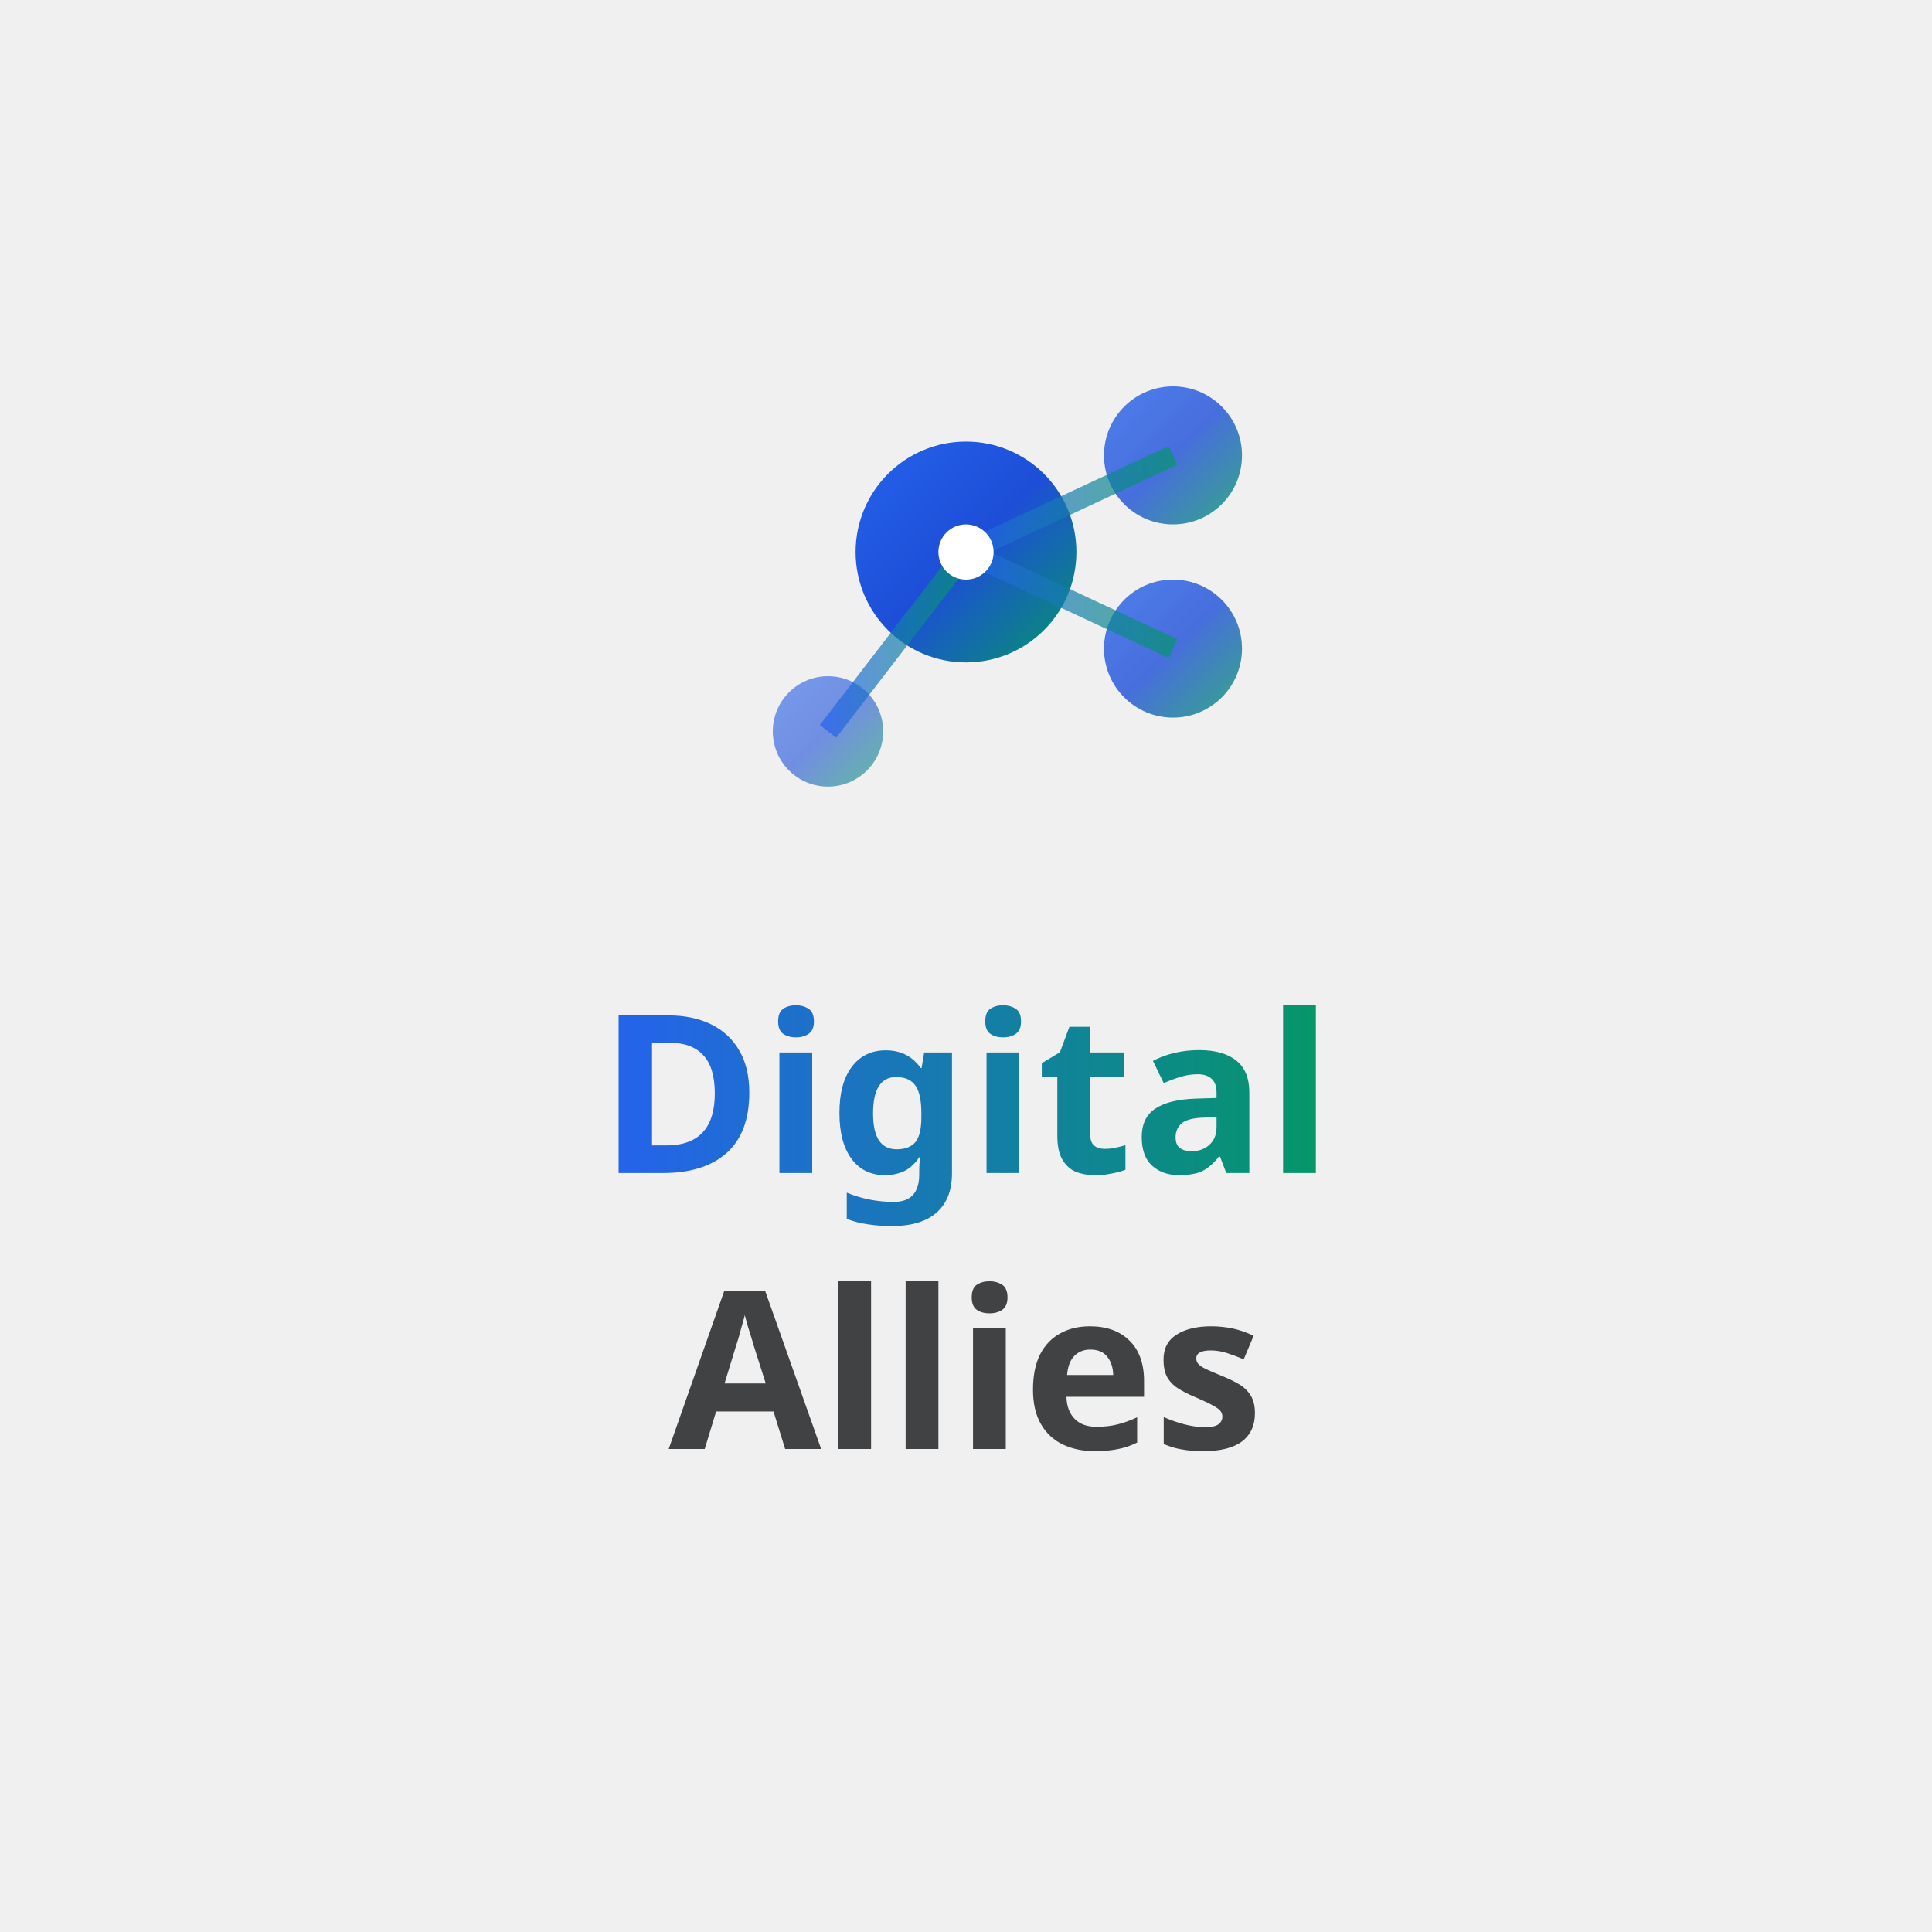
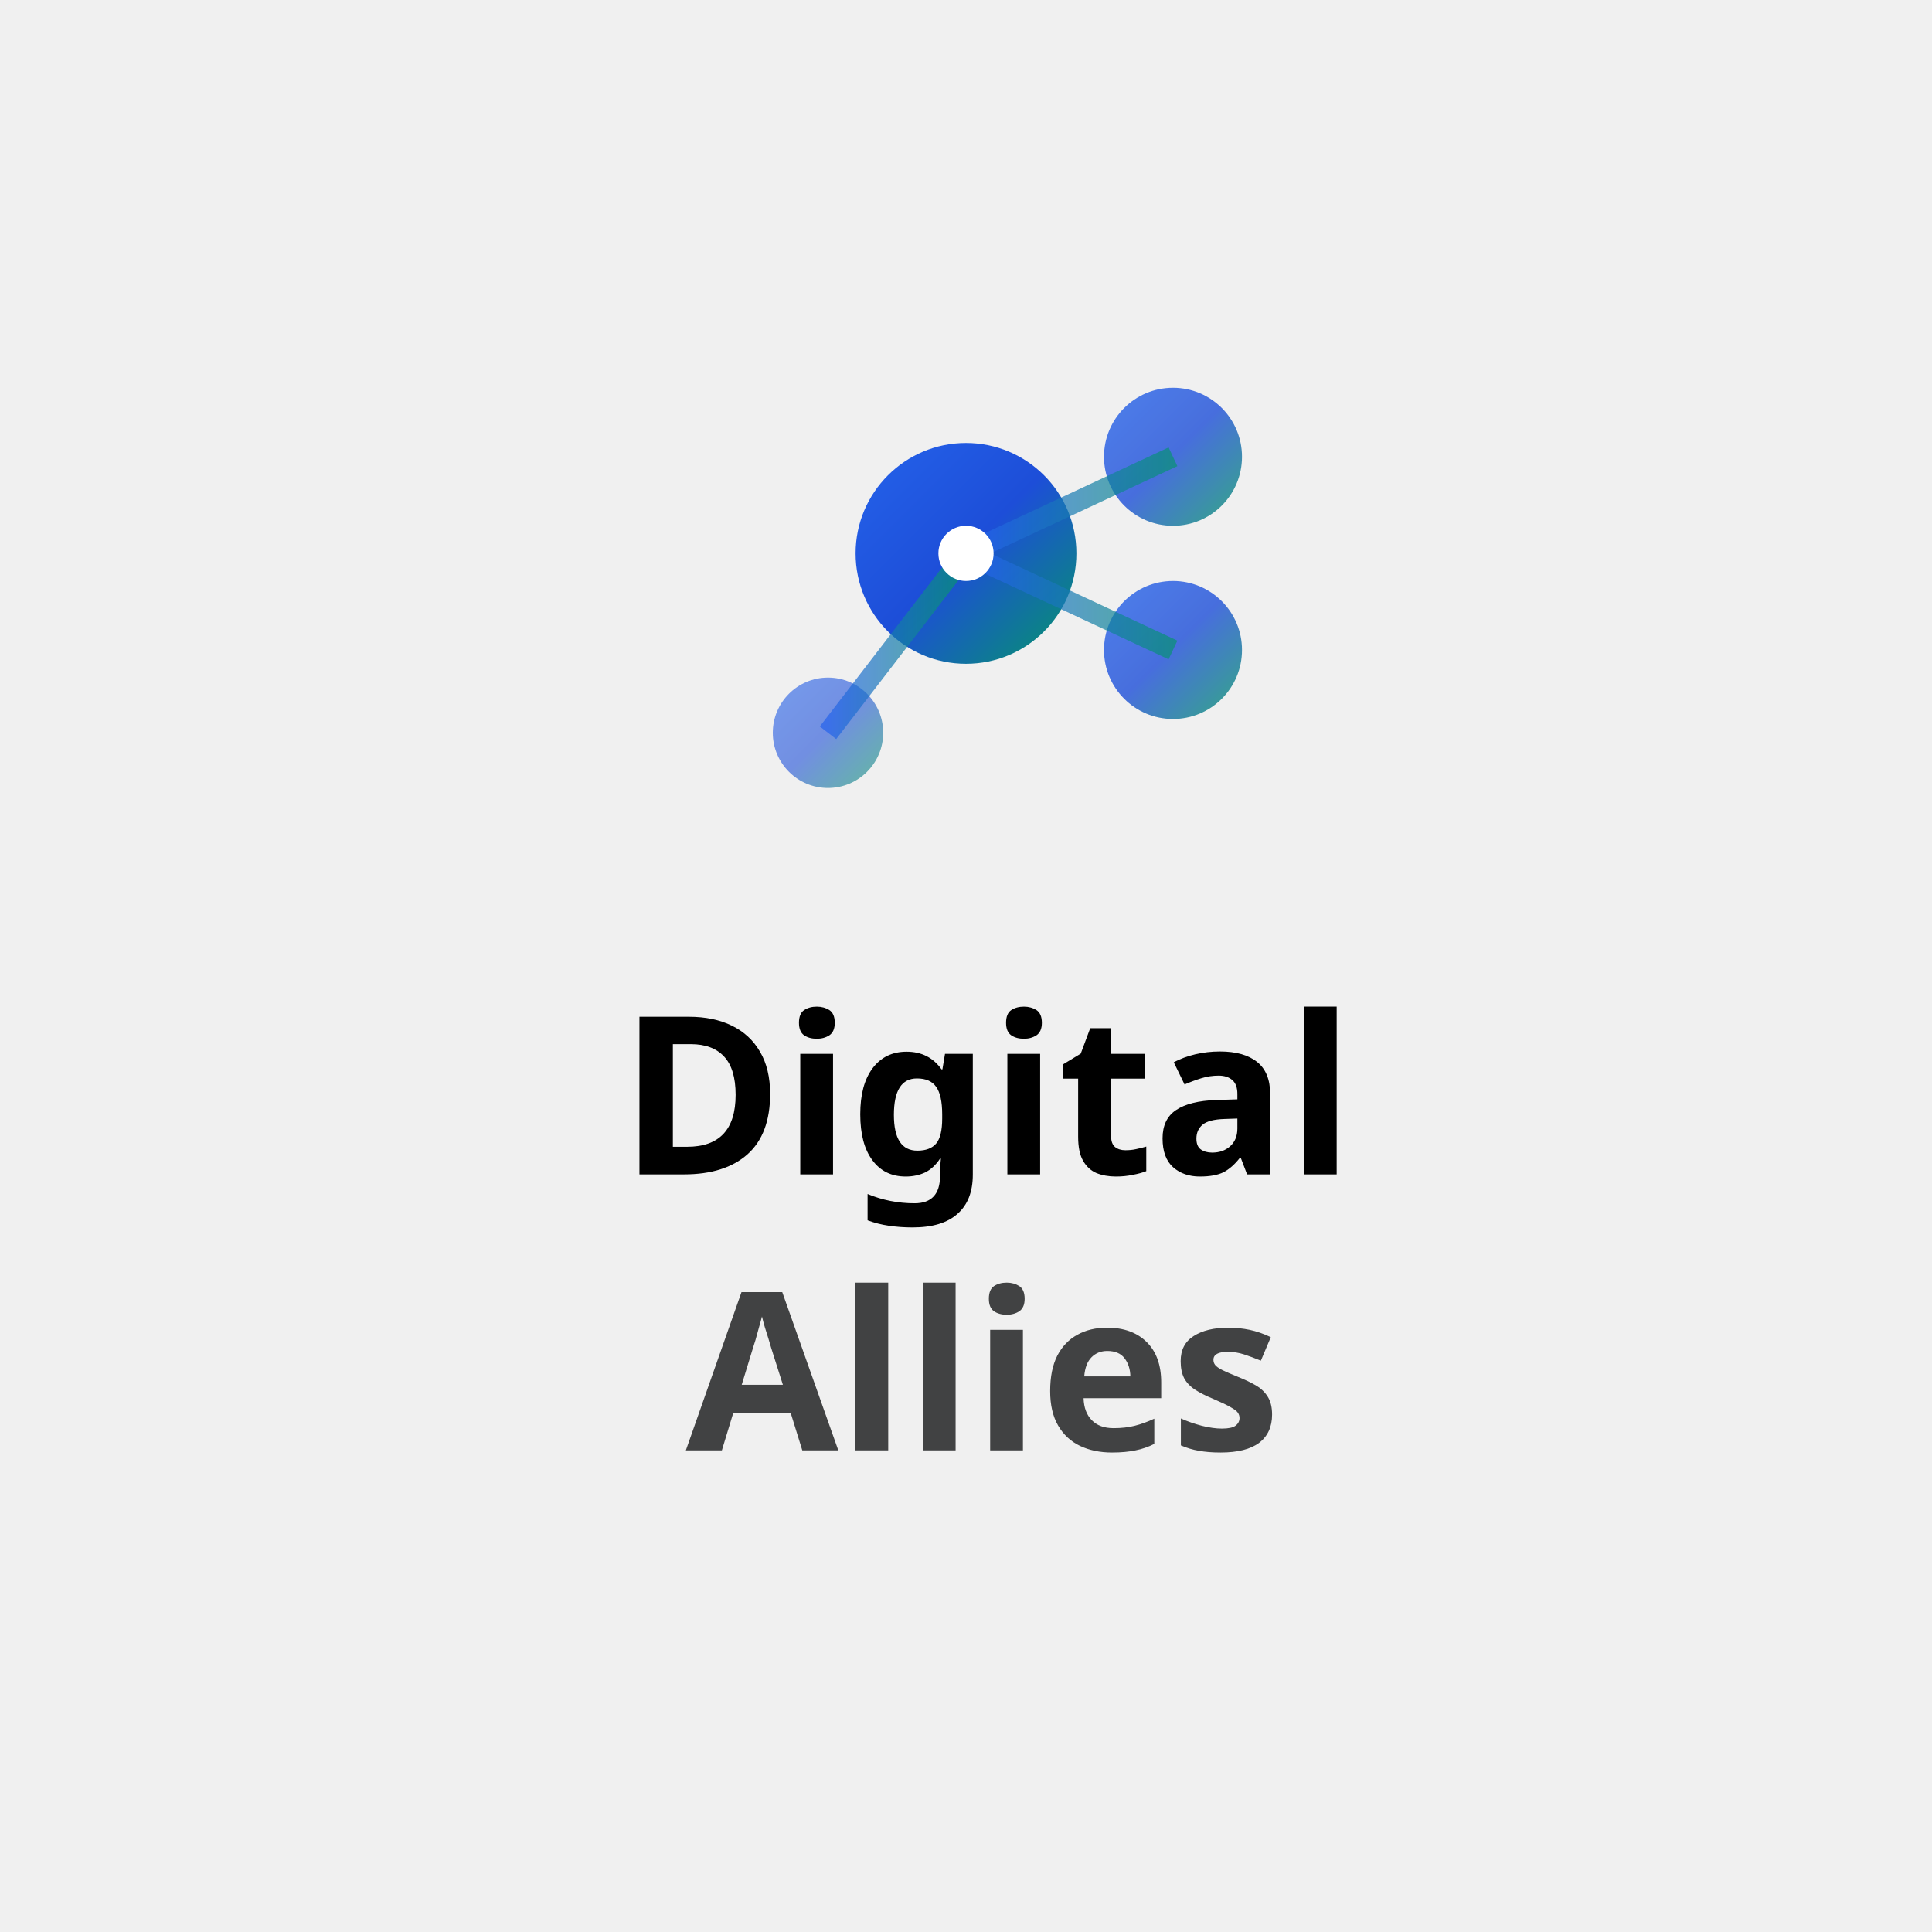
- <svg xmlns="http://www.w3.org/2000/svg" viewBox="0 0 140 140">
+ <svg xmlns="http://www.w3.org/2000/svg" id="Layer_1" version="1.1" viewBox="0 0 140 140">
  <defs>
-     <linearGradient id="primaryGradient" x1="0%" y1="0%" x2="100%" y2="0%">
-       <stop offset="0%" style="stop-color:#2563EB;stop-opacity:1" />
-       <stop offset="100%" style="stop-color:#059669;stop-opacity:1" />
+     <style>
+       .st0, .st1 {
+         font-family: SegoeUI-Bold, 'Segoe UI';
+         font-size: 16px;
+         font-weight: 700;
+       }
+ 
+       .st0, .st1, .st2, .st3, .st4, .st5, .st6, .st7, .st8 {
+         isolation: isolate;
+       }
+ 
+       .st1 {
+         fill: #414243;
+       }
+ 
+       .st9 {
+         fill: url(#linear-gradient);
+       }
+ 
+       .st10 {
+         fill: #fff;
+       }
+ 
+       .st3 {
+         stroke: url(#linear-gradient6);
+       }
+ 
+       .st3, .st4, .st5 {
+         fill: none;
+         opacity: .7;
+         stroke-width: 1.5px;
+       }
+ 
+       .st4 {
+         stroke: url(#linear-gradient4);
+       }
+ 
+       .st5 {
+         stroke: url(#linear-gradient5);
+       }
+ 
+       .st6 {
+         fill: url(#linear-gradient1);
+       }
+ 
+       .st6, .st7 {
+         opacity: .8;
+       }
+ 
+       .st7 {
+         fill: url(#linear-gradient2);
+       }
+ 
+       .st8 {
+         fill: url(#linear-gradient3);
+         opacity: .6;
+       }
+     </style>
+     <linearGradient id="linear-gradient" x1="-811.9" y1="29.4" x2="-810.9" y2="30.4" gradientTransform="translate(13052 -438) scale(16)" gradientUnits="userSpaceOnUse">
+       <stop offset="0" stop-color="#2563eb" />
+       <stop offset=".5" stop-color="#1d4ed8" />
+       <stop offset="1" stop-color="#059669" />
    </linearGradient>
-     <linearGradient id="iconGradient" x1="0%" y1="0%" x2="100%" y2="100%">
-       <stop offset="0%" style="stop-color:#2563EB;stop-opacity:1" />
-       <stop offset="50%" style="stop-color:#1d4ed8;stop-opacity:1" />
-       <stop offset="100%" style="stop-color:#059669;stop-opacity:1" />
+     <linearGradient id="linear-gradient1" x1="-779.4" y1="47" x2="-778.4" y2="48" gradientTransform="translate(7874 -442) scale(10)" gradientUnits="userSpaceOnUse">
+       <stop offset="0" stop-color="#2563eb" />
+       <stop offset=".5" stop-color="#1d4ed8" />
+       <stop offset="1" stop-color="#059669" />
+     </linearGradient>
+     <linearGradient id="linear-gradient2" x1="-779.4" y1="47" x2="-778.4" y2="48" gradientTransform="translate(7874 -428) scale(10)" gradientUnits="userSpaceOnUse">
+       <stop offset="0" stop-color="#2563eb" />
+       <stop offset=".5" stop-color="#1d4ed8" />
+       <stop offset="1" stop-color="#059669" />
+     </linearGradient>
+     <linearGradient id="linear-gradient3" x1="-757.8" y1="58.8" x2="-756.8" y2="59.8" gradientTransform="translate(6118 -421) scale(8)" gradientUnits="userSpaceOnUse">
+       <stop offset="0" stop-color="#2563eb" />
+       <stop offset=".5" stop-color="#1d4ed8" />
+       <stop offset="1" stop-color="#059669" />
+     </linearGradient>
+     <linearGradient id="linear-gradient4" x1="-808.2" y1="67.7" x2="-807.2" y2="67.7" gradientTransform="translate(12194 -437) scale(15 7)" gradientUnits="userSpaceOnUse">
+       <stop offset="0" stop-color="#2563eb" />
+       <stop offset="1" stop-color="#059669" />
+     </linearGradient>
+     <linearGradient id="linear-gradient5" x1="-808.2" y1="67.7" x2="-807.2" y2="67.7" gradientTransform="translate(12194 -430) scale(15 7)" gradientUnits="userSpaceOnUse">
+       <stop offset="0" stop-color="#2563eb" />
+       <stop offset="1" stop-color="#059669" />
+     </linearGradient>
+     <linearGradient id="linear-gradient6" x1="-779.4" y1="36.7" x2="-778.4" y2="36.7" gradientTransform="translate(7854 -430) scale(10 13)" gradientUnits="userSpaceOnUse">
+       <stop offset="0" stop-color="#2563eb" />
+       <stop offset="1" stop-color="#059669" />
    </linearGradient>
  </defs>
-   <g transform="translate(50, 25)">
-     <circle cx="20" cy="15" r="8" fill="url(#iconGradient)" />
-     <circle cx="35" cy="8" r="5" fill="url(#iconGradient)" opacity="0.8" />
-     <circle cx="35" cy="22" r="5" fill="url(#iconGradient)" opacity="0.8" />
-     <circle cx="10" cy="28" r="4" fill="url(#iconGradient)" opacity="0.6" />
-     <line x1="20" y1="15" x2="35" y2="8" stroke="url(#primaryGradient)" stroke-width="1.5" opacity="0.7" />
-     <line x1="20" y1="15" x2="35" y2="22" stroke="url(#primaryGradient)" stroke-width="1.5" opacity="0.7" />
-     <line x1="20" y1="15" x2="10" y2="28" stroke="url(#primaryGradient)" stroke-width="1.5" opacity="0.7" />
-     <circle cx="20" cy="15" r="2" fill="white" />
+   <g>
+     <circle class="st9" cx="70" cy="40.1" r="8" />
+     <circle class="st6" cx="85" cy="33.1" r="5" />
+     <circle class="st7" cx="85" cy="47.1" r="5" />
+     <circle class="st8" cx="60" cy="53.1" r="4" />
+     <line class="st4" x1="70" y1="40.1" x2="85" y2="33.1" />
+     <line class="st5" x1="70" y1="40.1" x2="85" y2="47.1" />
+     <line class="st3" x1="70" y1="40.1" x2="60" y2="53.1" />
+     <circle class="st10" cx="70" cy="40.1" r="2" />
  </g>
-   <text x="70" y="85" text-anchor="middle" font-family="Segoe UI, sans-serif" font-size="16" font-weight="700" fill="url(#primaryGradient)">Digital</text>
-   <text x="70" y="105" text-anchor="middle" font-family="Segoe UI, sans-serif" font-size="16" font-weight="700" fill="#414243">Allies</text>
+   <g class="st2">
+     <text class="st0" transform="translate(44.9 85.1)">
+       <tspan x="0" y="0">Digital</tspan>
+     </text>
+   </g>
+   <g class="st2">
+     <text class="st1" transform="translate(49.7 105.1)">
+       <tspan x="0" y="0">Allies</tspan>
+     </text>
+   </g>
</svg>
